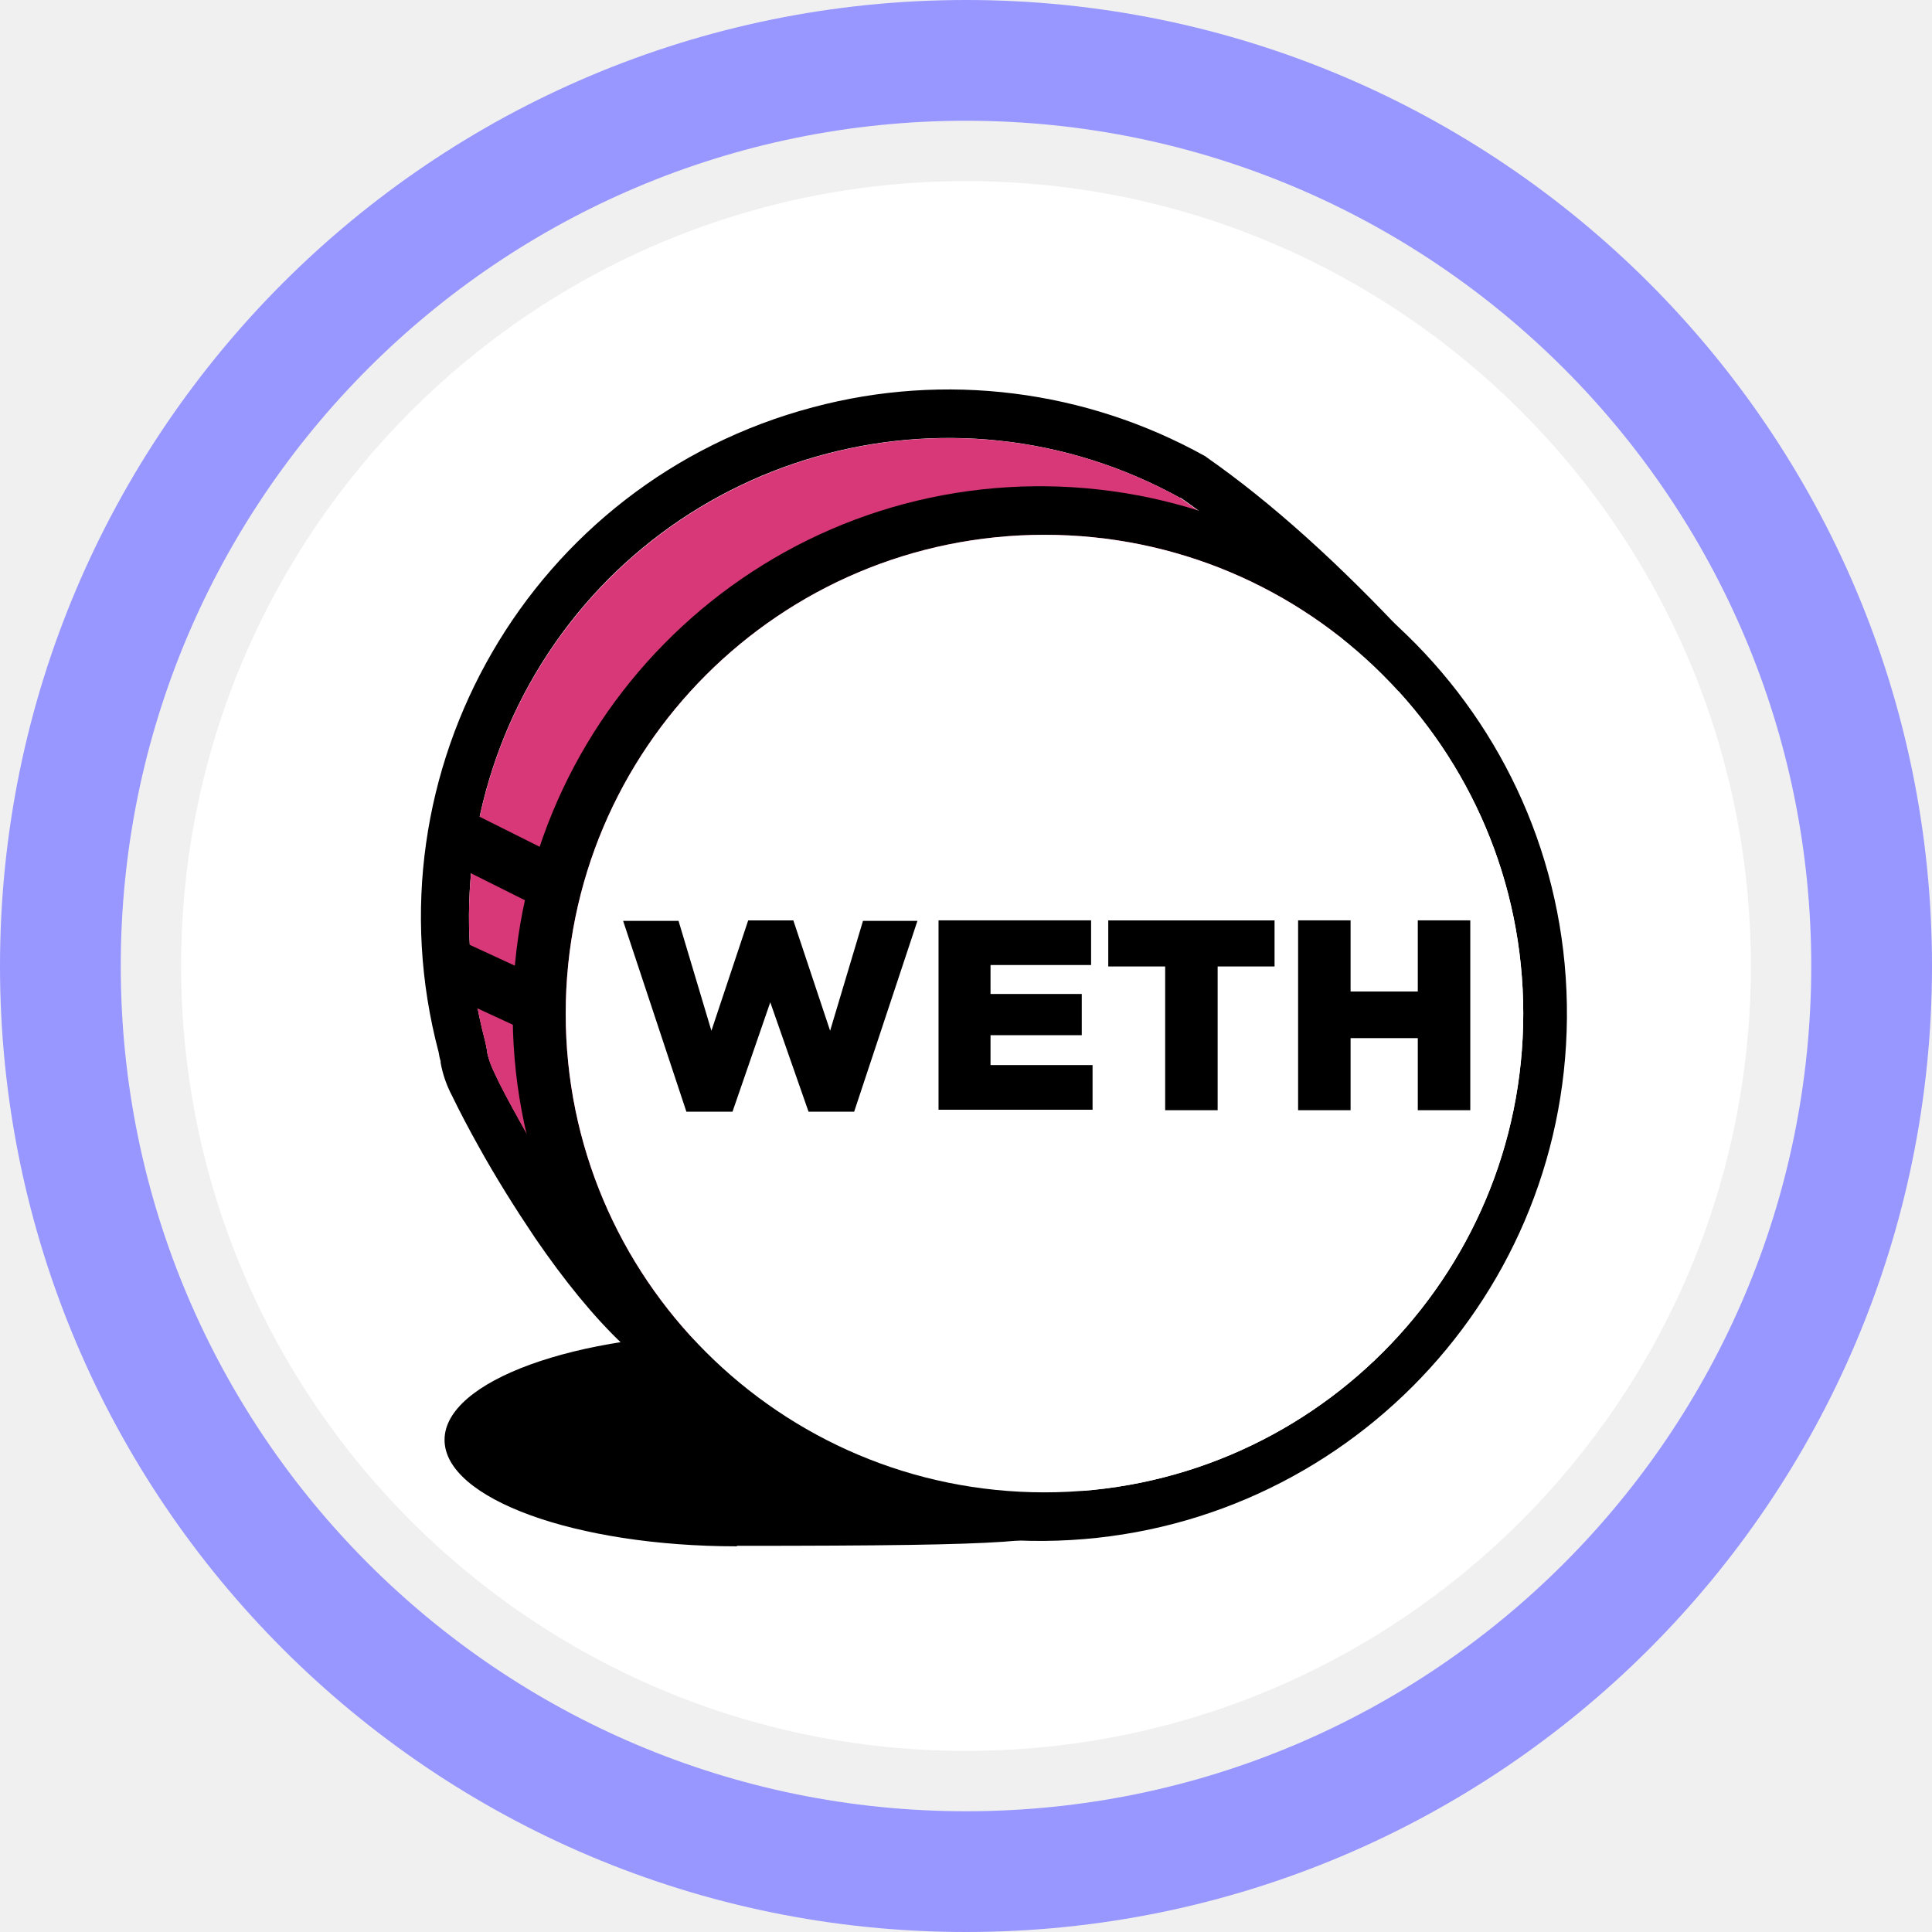
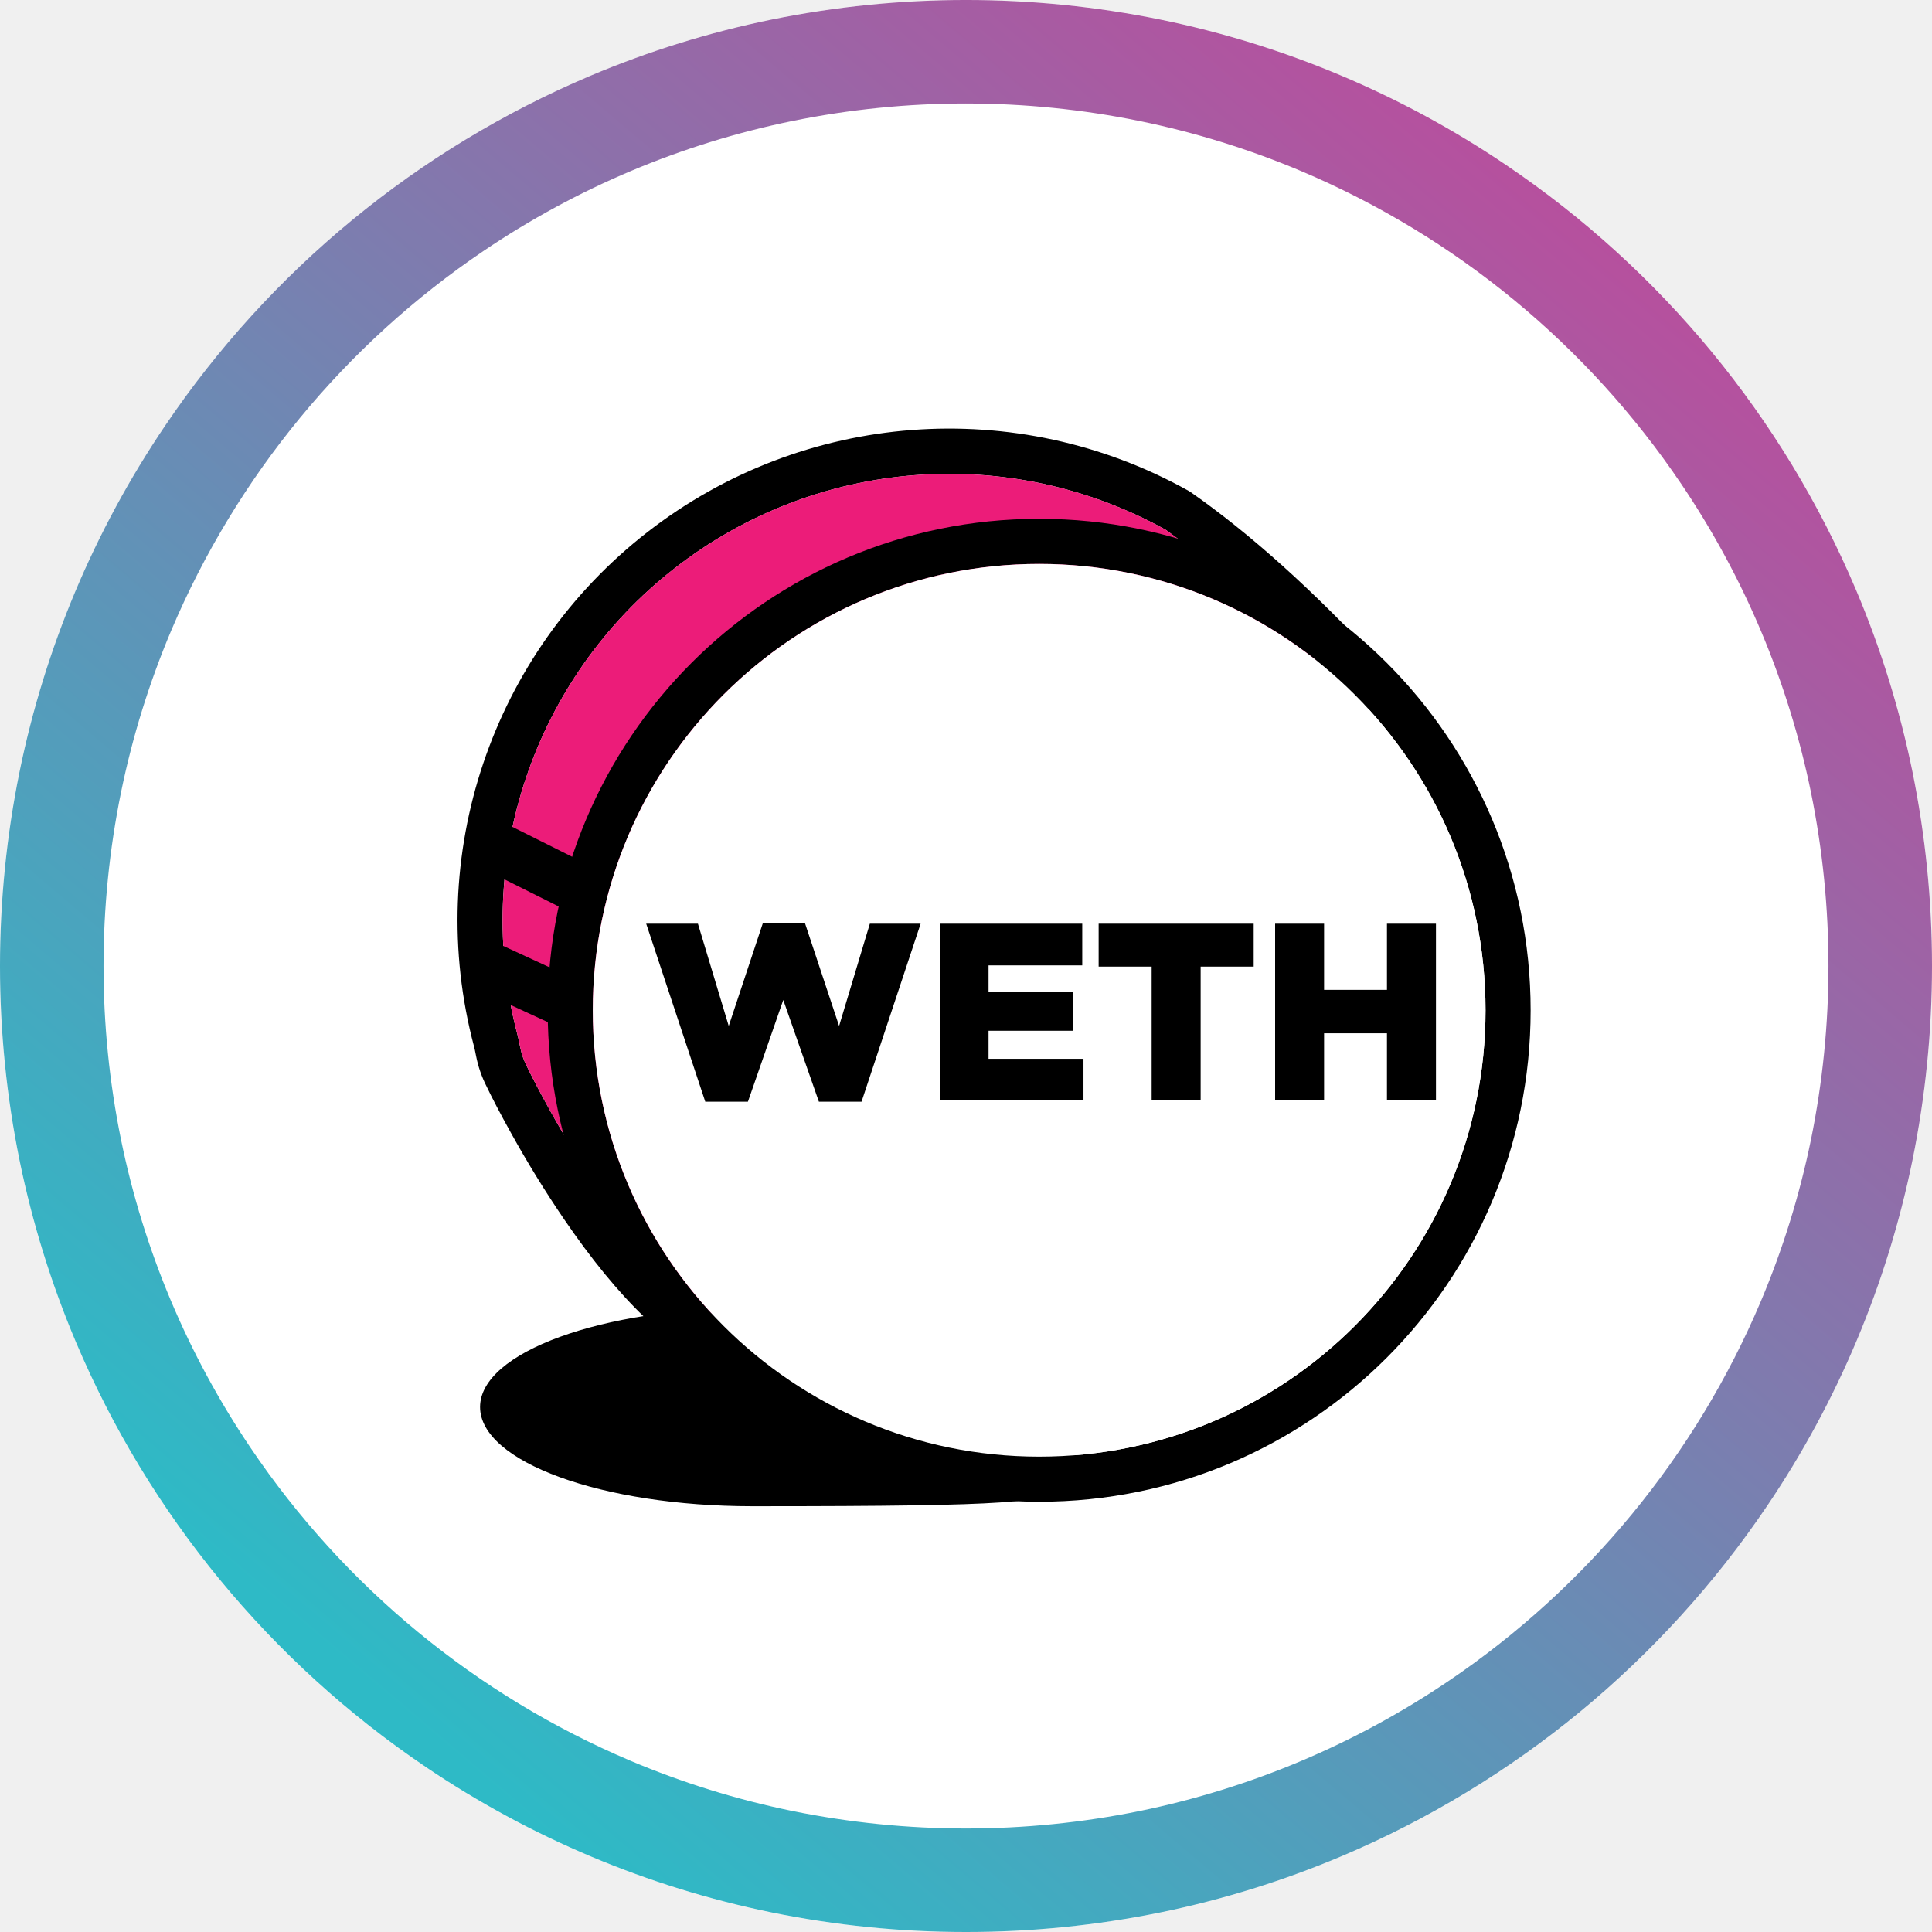
- <svg xmlns="http://www.w3.org/2000/svg" width="32" height="32" fill="none" viewBox="0 0 32 32">
-   <path stroke="#9896FF" stroke-width="2" d="M16 31c8.284 0 15-6.716 15-15S24.284 1 16 1 1 7.716 1 16s6.716 15 15 15Z" />
-   <g transform="translate(3 3) scale(0.8125)">
-     <path fill="#fff" d="M32 16c0 8.84-7.16 16-16 16S0 24.84 0 16 7.17 0 16 0s16 7.16 16 16" />
-     <path fill="#000" d="M11.33 27.82c6.05 0 6.05-.09 7.07-.39 1.34-.4-3.78-3.94-7.07-3.94s-5.96.97-5.96 2.17 2.67 2.17 5.96 2.17z" />
-     <path fill="#000" d="m25.07 9.37.28.3-.24.33c-7.89 10.66-12.43 15.49-14.36 14.85-1.17-.39-2.35-1.58-3.53-3.3-.41-.61-.8-1.23-1.16-1.88-.19-.34-.37-.68-.54-1.03-.11-.21-.19-.44-.23-.67v-.03c-.02-.06-.03-.12-.04-.18-1.52-5.74 1.89-11.63 7.63-13.15 2.69-.72 5.56-.36 8 1l.04.03c1.3.91 2.68 2.15 4.15 3.73m-4.7-2.91a9.774 9.774 0 0 0-13.28 3.81 9.8 9.8 0 0 0-.9 7.23c.02.08.03.13.05.24v.02c.03.15.09.3.16.44.09.2.28.56.51.97q.51.93 1.11 1.8c1.06 1.56 2.12 2.62 3.03 2.93 1.21.41 5.78-4.43 13.01-14.17-1.31-1.38-2.54-2.48-3.69-3.28z" />
-     <path fill="#D83878" d="M20.37 6.46c-4.72-2.61-10.66-.9-13.28 3.82a9.8 9.8 0 0 0-.9 7.23c.02.08.03.13.05.24v.02c.03.15.09.3.16.44.09.2.28.56.51.97q.51.93 1.11 1.8c1.06 1.56 2.12 2.62 3.03 2.93 1.21.41 5.78-4.43 13.01-14.17-1.31-1.38-2.54-2.48-3.69-3.28" />
-     <path fill="#000" d="M17.6 27.72c-5.94.05-10.79-4.73-10.84-10.66-.05-5.94 4.73-10.79 10.66-10.84h.17c5.94.05 10.71 4.9 10.66 10.84a10.747 10.747 0 0 1-10.66 10.66zm0-.99c5.39 0 9.76-4.37 9.76-9.76s-4.37-9.76-9.76-9.76-9.76 4.37-9.76 9.76 4.37 9.76 9.76 9.76" />
-     <path fill="#fff" d="M17.6 26.73c5.39 0 9.76-4.37 9.76-9.76s-4.37-9.76-9.76-9.76-9.76 4.37-9.76 9.76 4.37 9.76 9.76 9.76" />
-     <path fill="#000" fill-rule="evenodd" d="m10.3 18.97-1.29-3.89h1.13l.67 2.24.75-2.25h.92l.75 2.25.67-2.24h1.11l-1.29 3.89h-.93l-.78-2.23-.77 2.23zm5.14-.03v-3.87h3.11v.91H16.5v.59h1.86v.84H16.5v.61h2.08v.91h-3.14zm4.62 0v-2.93H18.9v-.94h3.39v.94h-1.16v2.93zm2.71 0v-3.87h1.07v1.45h1.37v-1.45h1.07v3.87h-1.07v-1.47h-1.37v1.47z" clip-rule="evenodd" />
-     <path fill="#000" d="M5.52 13.91a.56.56 0 0 1-.25-.74c.14-.27.47-.38.74-.25l1.58.79c.28.12.41.45.28.73-.12.28-.45.41-.73.28-.02 0-.03-.02-.05-.02l-1.58-.79zm-.18 2.62a.547.547 0 0 1-.27-.73c.13-.28.46-.4.73-.27l1.58.73c.28.11.42.44.31.72s-.44.42-.72.31c-.02 0-.03-.01-.05-.02l-1.58-.73z" />
-   </g>
+ <svg xmlns="http://www.w3.org/2000/svg" width="250" height="250" viewBox="0 0 250 250">
+   <linearGradient id="aave-ring-weth" x1="210.75" x2="51.5" y1="33.75" y2="221.5" gradientUnits="userSpaceOnUse">
+     <stop offset="0" stop-color="#b6509e" />
+     <stop offset="1" stop-color="#2ebac6" />
+   </linearGradient>
+   <path fill="#fff" d="M250 125c0 69.035-55.965 125-125 125S0 194.035 0 125 55.965 0 125 0s125 55.965 125 125zm0 0" />
+   <path fill="url(#aave-ring-weth)" d="M125 250c-8.46.004-16.902-.848-25.195-2.54a124.377 124.377 0 0 1-44.7-18.808A125.37 125.37 0 0 1 9.82 173.656a124.484 124.484 0 0 1-7.28-23.46 126.19 126.19 0 0 1 0-50.383 124.279 124.279 0 0 1 18.808-44.7A125.378 125.378 0 0 1 76.344 9.824a124.211 124.211 0 0 1 23.46-7.285 126.19 126.19 0 0 1 50.383 0 124.279 124.279 0 0 1 44.7 18.809 125.378 125.378 0 0 1 45.289 54.996 124.496 124.496 0 0 1 7.285 23.46 126.19 126.19 0 0 1 0 50.383 124.25 124.25 0 0 1-18.809 44.7 125.37 125.37 0 0 1-54.996 45.285 124.223 124.223 0 0 1-23.46 7.289A125.788 125.788 0 0 1 125 250zm0-236.61c-7.555 0-15.09.758-22.492 2.27a110.94 110.94 0 0 0-39.91 16.793 111.936 111.936 0 0 0-40.43 49.106 111.036 111.036 0 0 0-6.504 20.949 112.684 112.684 0 0 0 0 44.984 110.998 110.998 0 0 0 16.797 39.906 111.927 111.927 0 0 0 49.105 40.438 111.036 111.036 0 0 0 20.95 6.504 112.684 112.684 0 0 0 44.984 0 111.016 111.016 0 0 0 39.91-16.797 111.957 111.957 0 0 0 40.422-49.102 111.036 111.036 0 0 0 6.504-20.949 112.684 112.684 0 0 0 0-44.984 110.998 110.998 0 0 0-16.797-39.906 111.946 111.946 0 0 0-49.098-40.434 111.036 111.036 0 0 0-20.949-6.504A112.407 112.407 0 0 0 125 13.391zm0 0" />
+   <path d="M97.363 194.906c35.782 0 35.782-.531 41.848-2.332 7.93-2.355-22.383-23.34-41.848-23.34s-35.242 5.75-35.242 12.836c0 7.09 15.777 12.836 35.242 12.836zm0 0" />
+   <path d="m178.613 85.754 1.645 1.773-1.438 1.946c-46.668 63.093-73.55 91.664-84.957 87.832-6.945-2.336-13.914-9.352-20.879-19.547a141.981 141.981 0 0 1-6.836-11.106c-1.394-2.5-2.574-4.78-3.183-6.066a15.051 15.051 0 0 1-1.367-3.973l-.032-.16c-.109-.562-.148-.738-.23-1.047-6.55-24.68 2.285-50.886 22.445-66.558 20.16-15.668 47.735-17.77 70.035-5.328l.243.152c7.683 5.36 15.87 12.719 24.554 22.082zm-27.785-17.207c-20.258-11.219-45.258-9.258-63.523 4.98-18.266 14.239-26.27 38-20.34 60.387.125.477.183.746.316 1.434l.028.14c.18.903.484 1.778.914 2.594.558 1.172 1.683 3.34 3.015 5.734 2.012 3.606 4.219 7.23 6.559 10.657 6.297 9.207 12.539 15.496 17.926 17.304 7.183 2.414 34.222-26.21 76.957-83.816a146.372 146.372 0 0 0-21.852-19.414zm0 0" />
+   <path fill="#ec1c79" d="M150.832 68.547c-20.262-11.219-45.262-9.258-63.527 4.98-18.266 14.239-26.27 38-20.34 60.387.129.477.183.746.316 1.434l.028.14c.18.903.484 1.778.918 2.594.558 1.172 1.68 3.34 3.011 5.734 2.012 3.606 4.219 7.23 6.563 10.657 6.293 9.207 12.535 15.496 17.922 17.304 7.183 2.414 34.226-26.207 76.96-83.816a146.76 146.76 0 0 0-21.851-19.414zm0 0" />
+   <path d="M134.469 194.324c-35.125 0-63.598-28.472-63.598-63.594 0-35.125 28.473-63.597 63.598-63.597 35.12 0 63.594 28.472 63.594 63.597 0 35.122-28.473 63.594-63.594 63.594zm0-5.836c31.898 0 57.758-25.86 57.758-57.758 0-31.902-25.86-57.761-57.762-57.761-31.899 0-57.758 25.86-57.758 57.761 0 31.899 25.86 57.758 57.762 57.758zm0 0" />
+   <path fill="#fff" d="M134.465 188.488c31.898.004 57.762-25.855 57.762-57.758 0-31.898-25.86-57.757-57.758-57.761-31.899 0-57.762 25.86-57.762 57.758 0 31.898 25.86 57.761 57.758 57.761zm0 0" />
+   <path fill-rule="evenodd" d="m91.262 142.559-7.645-23.032h6.695l3.985 13.23 4.414-13.296h5.453l4.414 13.297 3.98-13.23h6.57l-7.644 23.03h-5.52l-4.609-13.163-4.574 13.164zm30.379-.16v-22.872h18.402v5.391h-12.125v3.46h10.98v5h-10.98v3.63h12.285v5.39zm27.382 0v-17.317h-6.859v-5.555h20.063v5.555h-6.864v17.316zm15.977 0v-22.872h6.336v8.559h8.137v-8.559h6.34v22.871h-6.34v-8.691h-8.137v8.691zm0 0" />
+   <path d="M62.992 112.648a3.269 3.269 0 0 1-1.414-4.363 3.263 3.263 0 0 1 4.336-1.48l9.336 4.668a3.257 3.257 0 0 1 1.844 2.73 3.264 3.264 0 0 1-1.473 2.95 3.27 3.27 0 0 1-3.293.163zM61.922 128.125a3.268 3.268 0 0 1-1.957-2.672 3.27 3.27 0 0 1 4.691-3.262l9.336 4.309a3.27 3.27 0 0 1 .566 5.684 3.263 3.263 0 0 1-3.3.25zm0 0" />
</svg>
